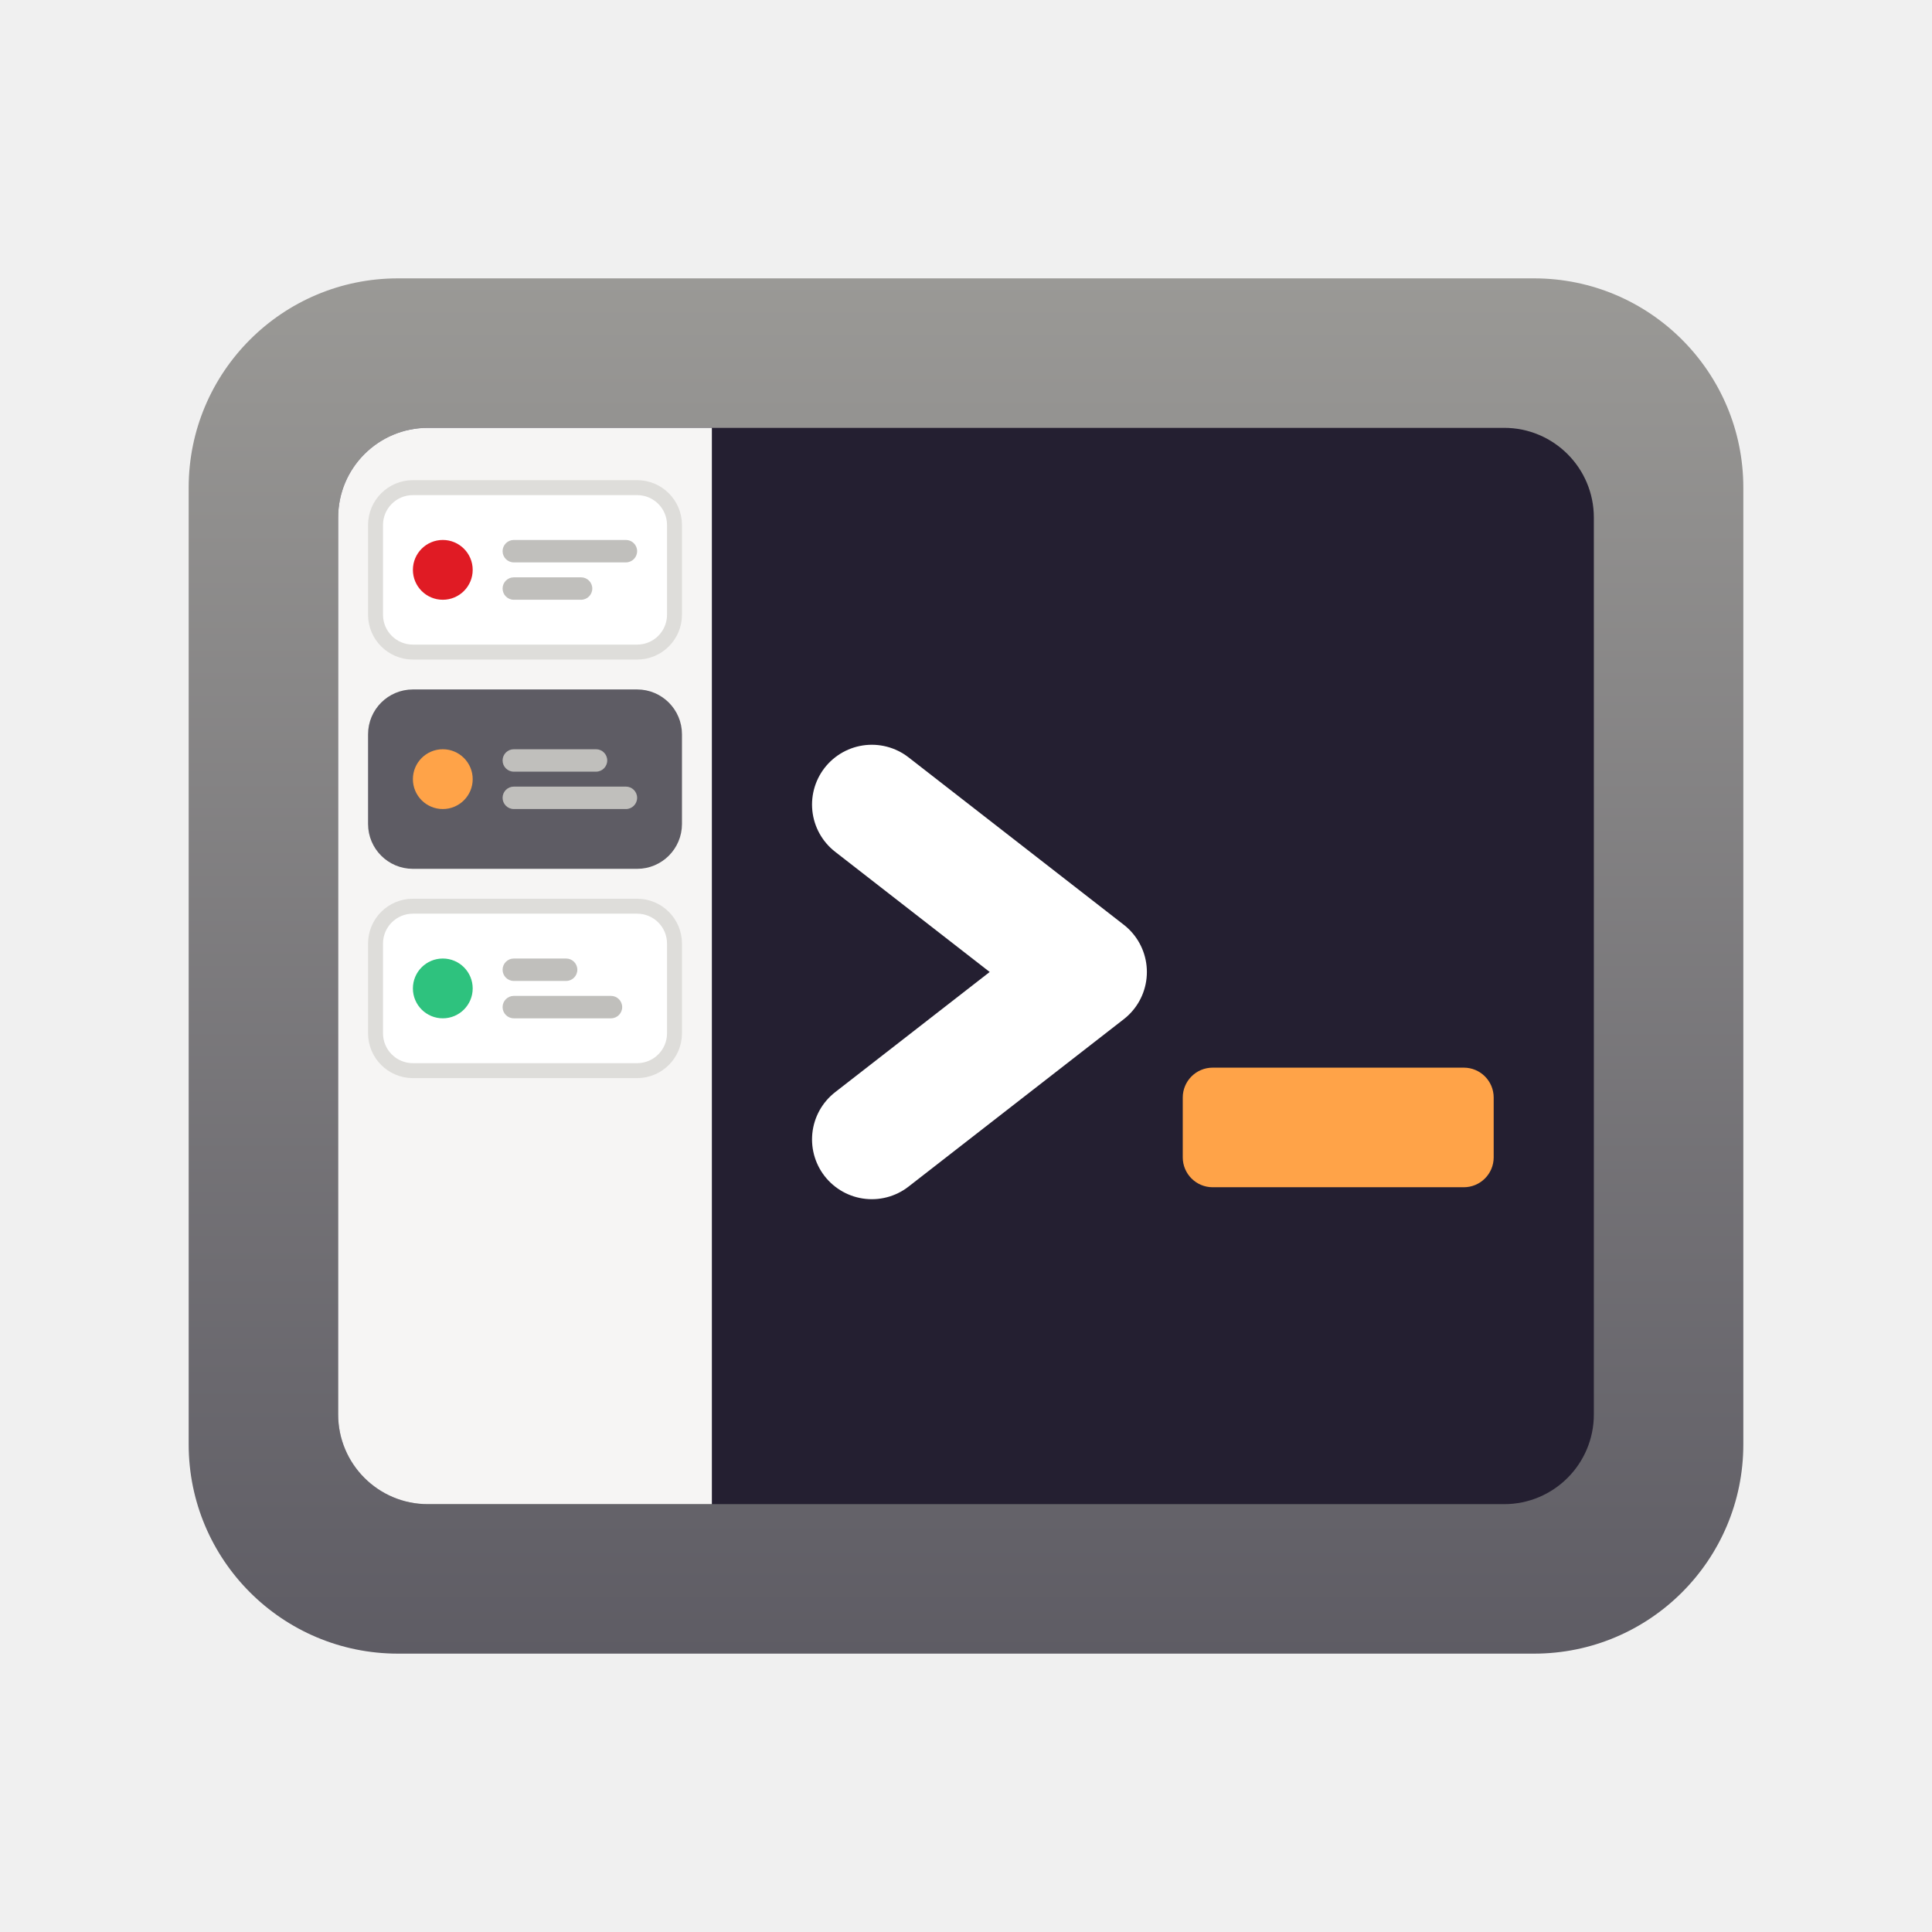
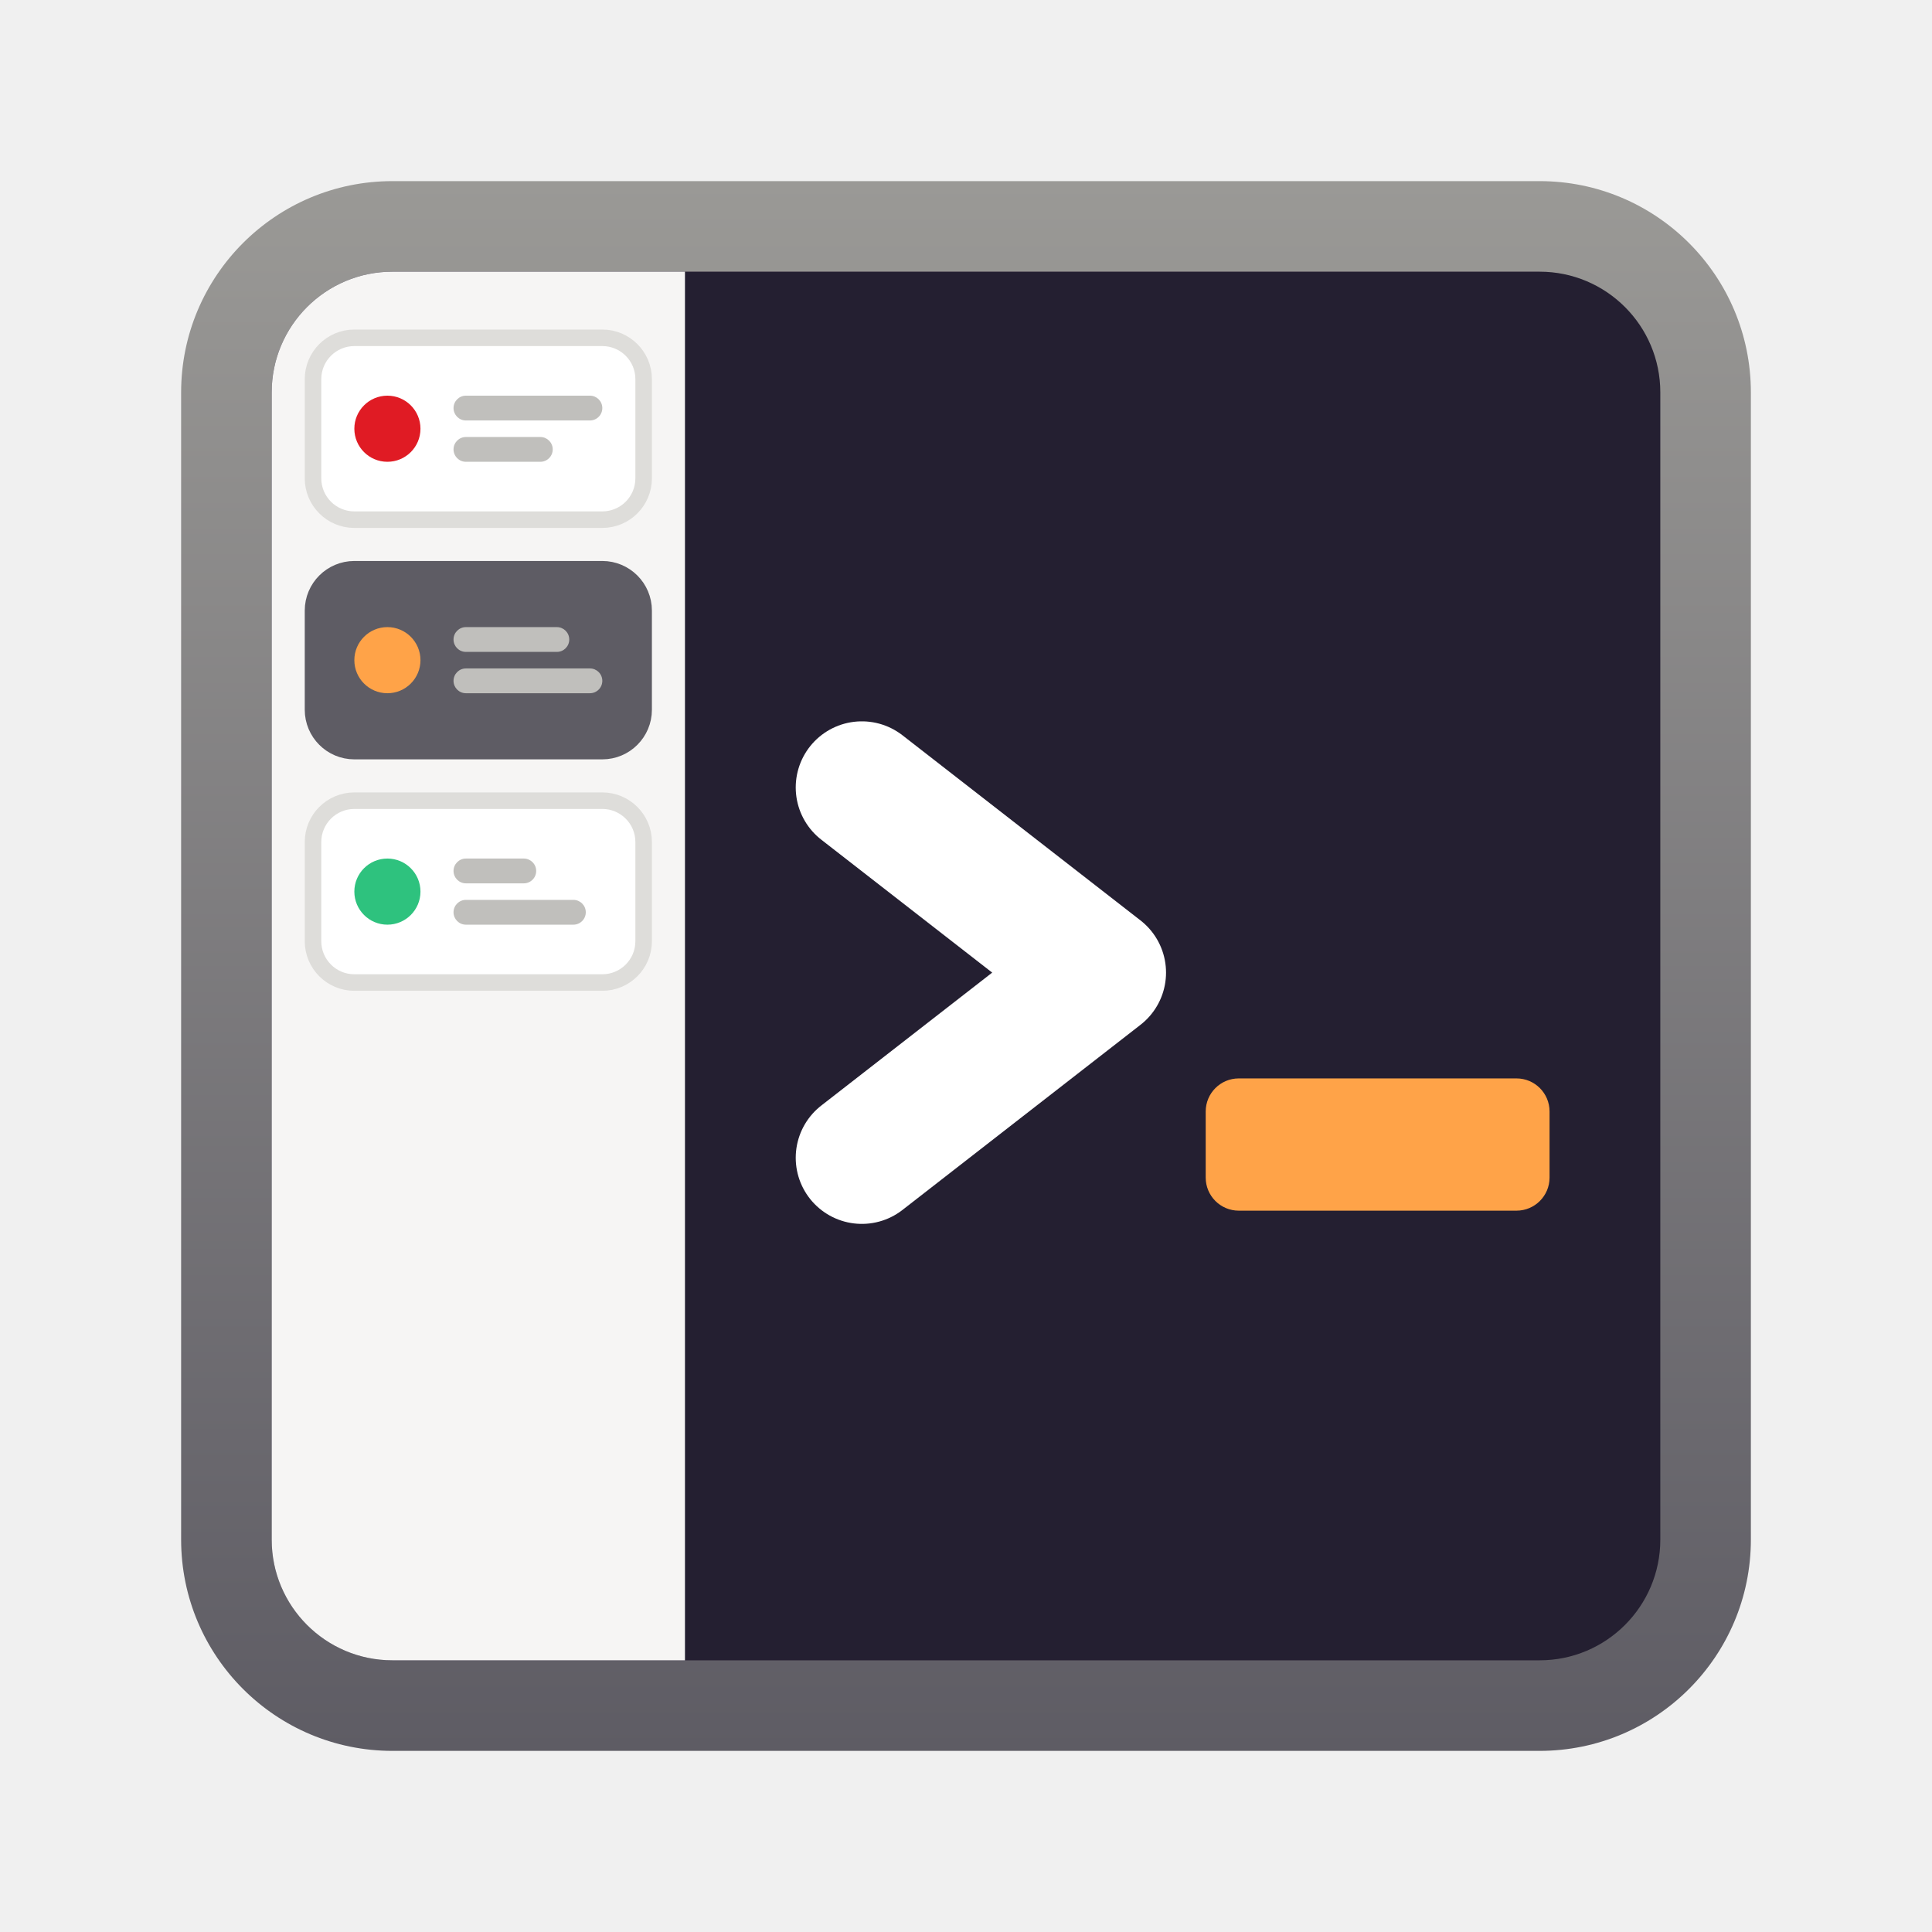
<svg xmlns="http://www.w3.org/2000/svg" width="128" height="128" viewBox="0 0 128 128">
  <defs>
-     <linearGradient id="face" x1="0" y1="16" x2="0" y2="108" gradientUnits="userSpaceOnUse">
+     <linearGradient id="face" x1="0" y1="12" x2="0" y2="116" gradientUnits="userSpaceOnUse">
      <stop offset="0" stop-color="#9a9996" />
      <stop offset="1" stop-color="#5e5c64" />
    </linearGradient>
    <clipPath id="w">
-       <rect x="22" y="26" width="84" height="72" rx="6" />
+       <rect x="22" y="22" width="84" height="84" rx="7.3" />
    </clipPath>
  </defs>
-   <g transform="translate(64 64) scale(0.990385) translate(-64 -64)">
-     <g transform="translate(0 2)">
-       <rect x="12" y="16" width="104" height="92" rx="14" fill="url(#face)" />
-       <g clip-path="url(#w)">
-         <rect x="22" y="26" width="84" height="72" fill="#241f31" />
-         <rect x="22" y="26" width="25" height="72" fill="#f6f5f4" />
-       </g>
+   <rect x="12" y="12" width="104" height="104" rx="14" fill="url(#face)" />
+   <g transform="translate(64 64) scale(1.095238) translate(-64 -64)">
+     <g clip-path="url(#w)">
+       <rect x="22" y="22" width="84" height="84" fill="#241f31" />
+       <rect x="22" y="22" width="25" height="84" fill="#f6f5f4" />
+     </g>
+     <g transform="translate(0 -4)">
      <rect x="24.5" y="30" width="20" height="11" rx="2.5" fill="#ffffff" stroke="#deddda" stroke-width="1" />
      <circle cx="29" cy="35.5" r="2" fill="#e01b24" />
      <rect x="33" y="33.5" width="9" height="1.5" rx=".75" fill="#c0bfbc" />
      <rect x="33" y="36" width="6" height="1.5" rx=".75" fill="#c0bfbc" />
+     </g>
+     <g transform="translate(0 -4)">
      <rect x="24.5" y="44" width="20" height="11" rx="2.5" fill="#5e5c64" stroke="#5e5c64" stroke-width="1" />
      <circle cx="29" cy="49.5" r="2" fill="#ffa348" />
      <rect x="33" y="47.5" width="7" height="1.5" rx=".75" fill="#c0bfbc" />
      <rect x="33" y="50" width="9" height="1.5" rx=".75" fill="#c0bfbc" />
+     </g>
+     <g transform="translate(0 -4)">
      <rect x="24.5" y="58" width="20" height="11" rx="2.5" fill="#ffffff" stroke="#deddda" stroke-width="1" />
      <circle cx="29" cy="63.5" r="2" fill="#2ec27e" />
      <rect x="33" y="61.5" width="5" height="1.5" rx=".75" fill="#c0bfbc" />
      <rect x="33" y="64" width="8" height="1.5" rx=".75" fill="#c0bfbc" />
+     </g>
+     <g transform="translate(0 2)">
      <path d="M57.7 51.2 l14.4 11.2 l-14.4 11.2" fill="none" stroke="#ffffff" stroke-width="8" stroke-linecap="round" stroke-linejoin="round" />
+     </g>
+     <g transform="translate(0 2)">
      <rect x="78.5" y="68.8" width="20.8" height="8" rx="2" fill="#ffa348" />
    </g>
  </g>
</svg>
